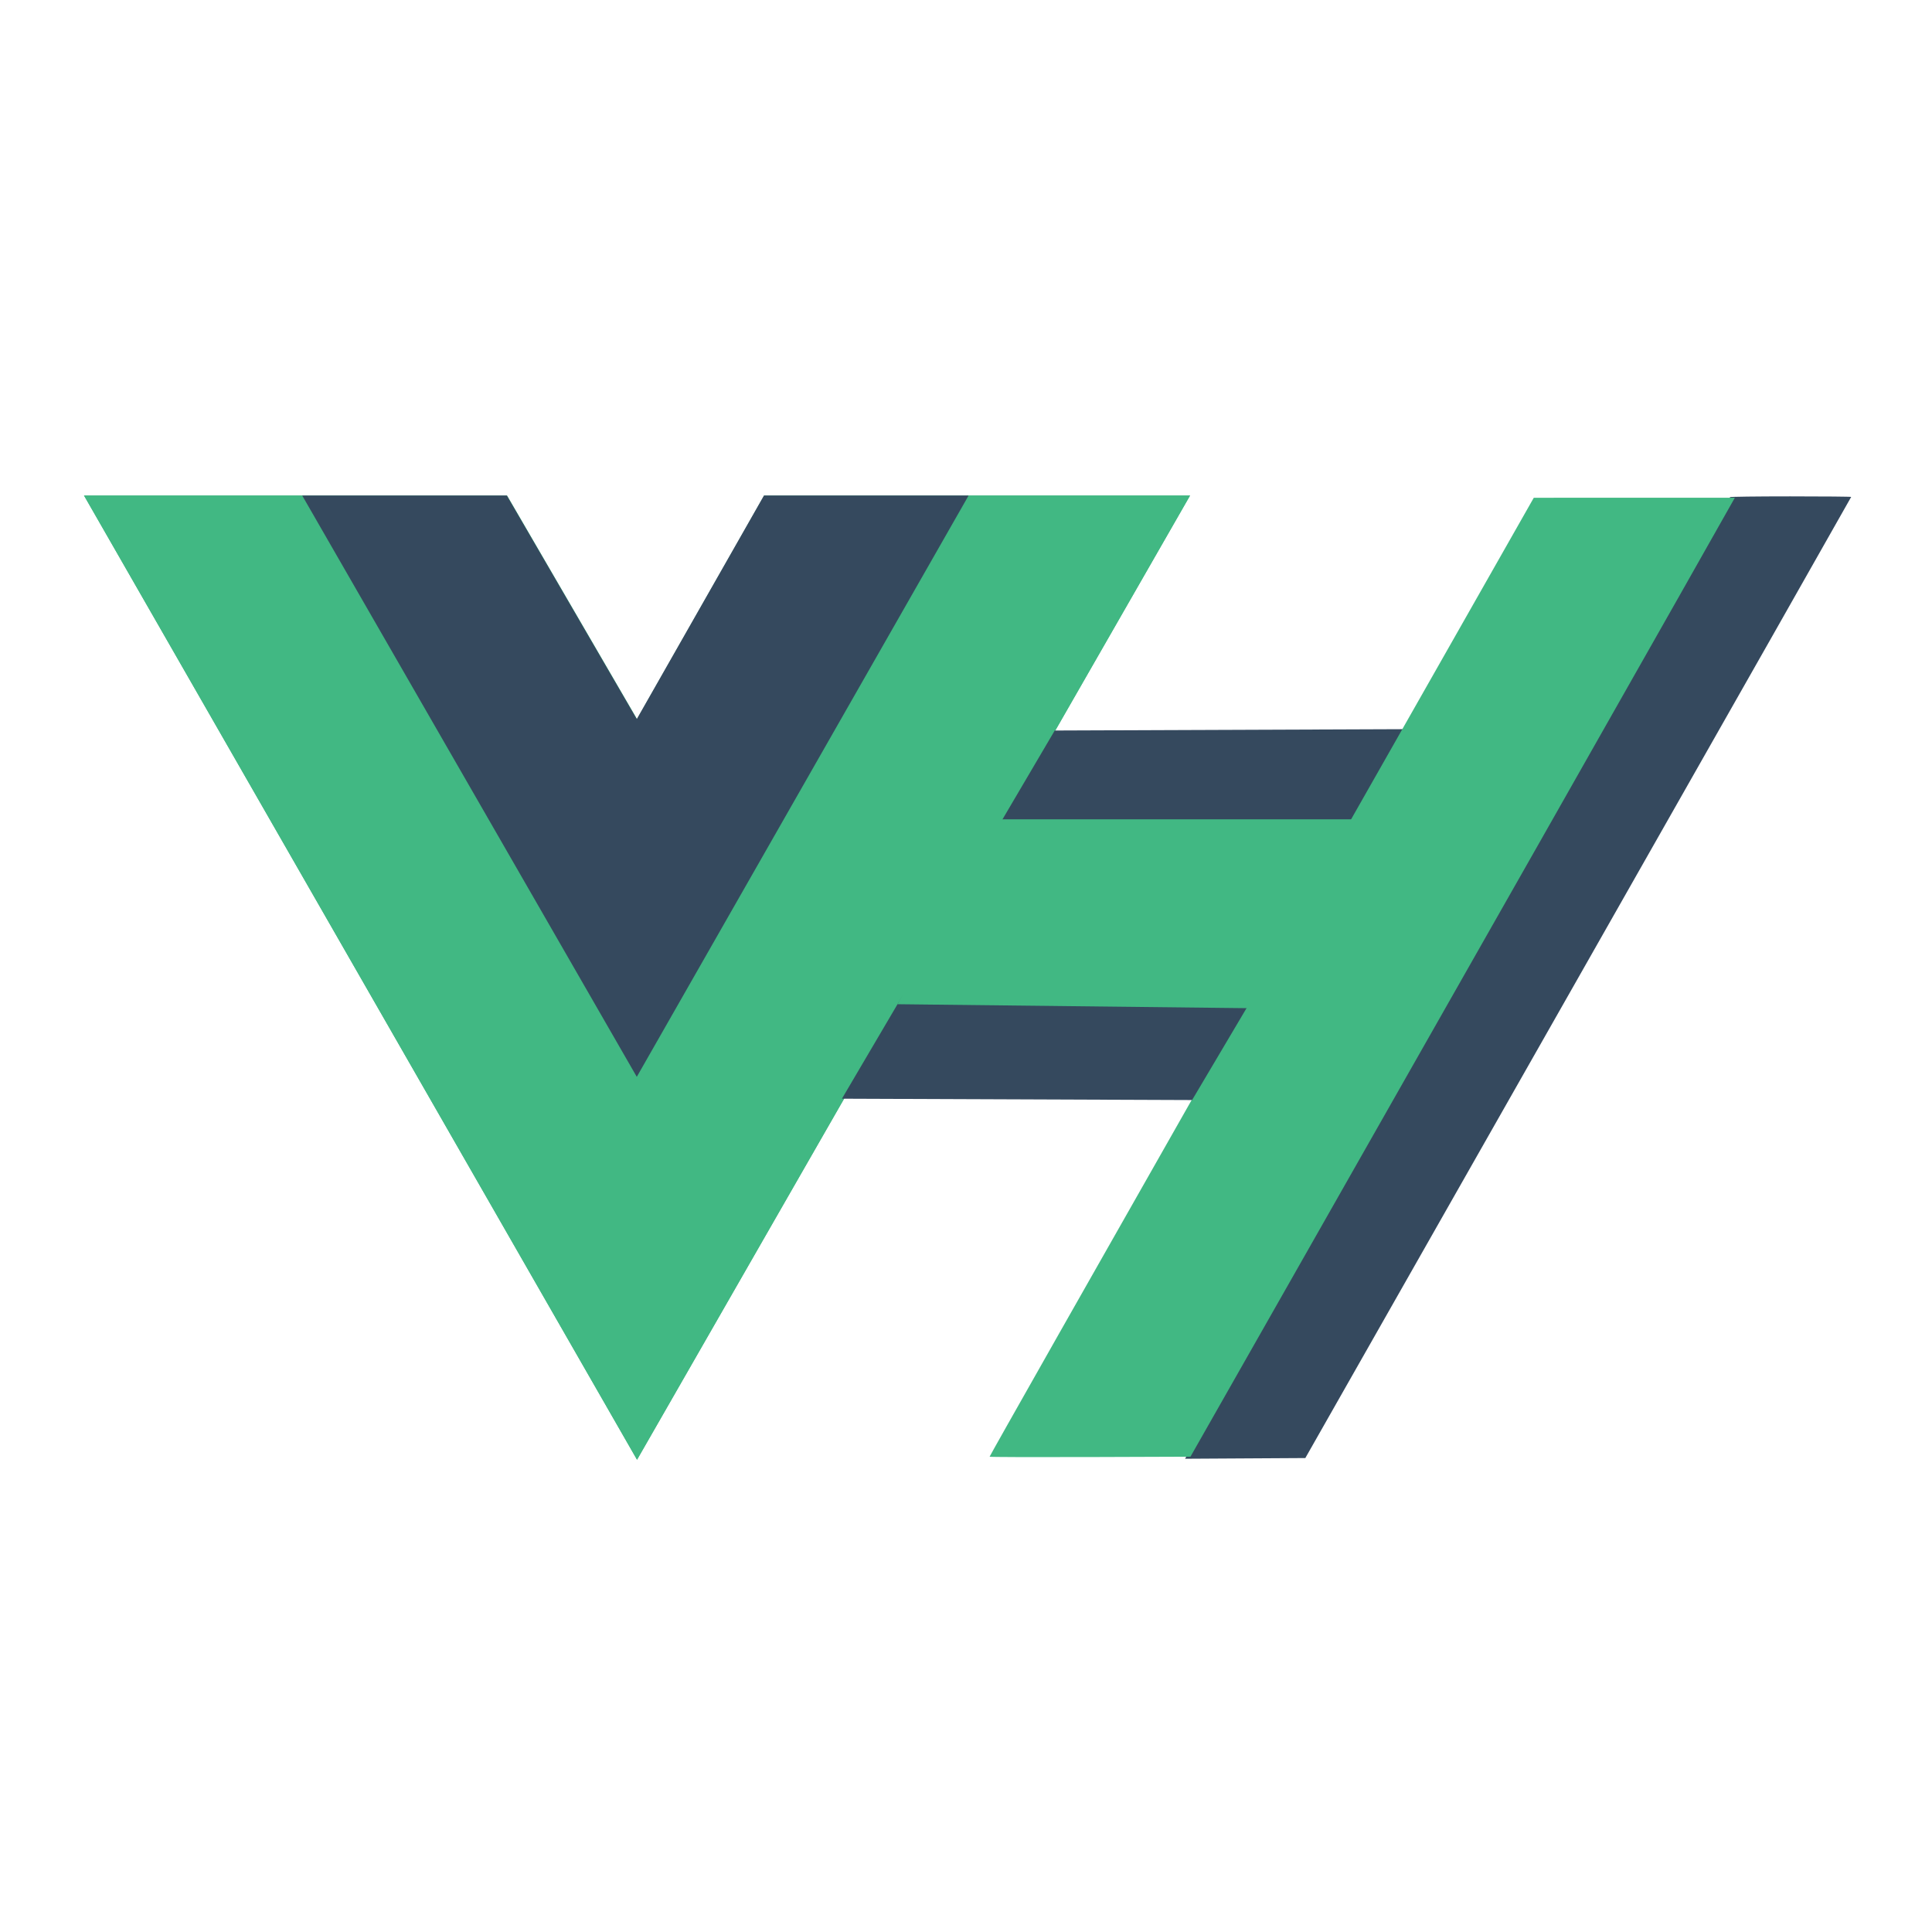
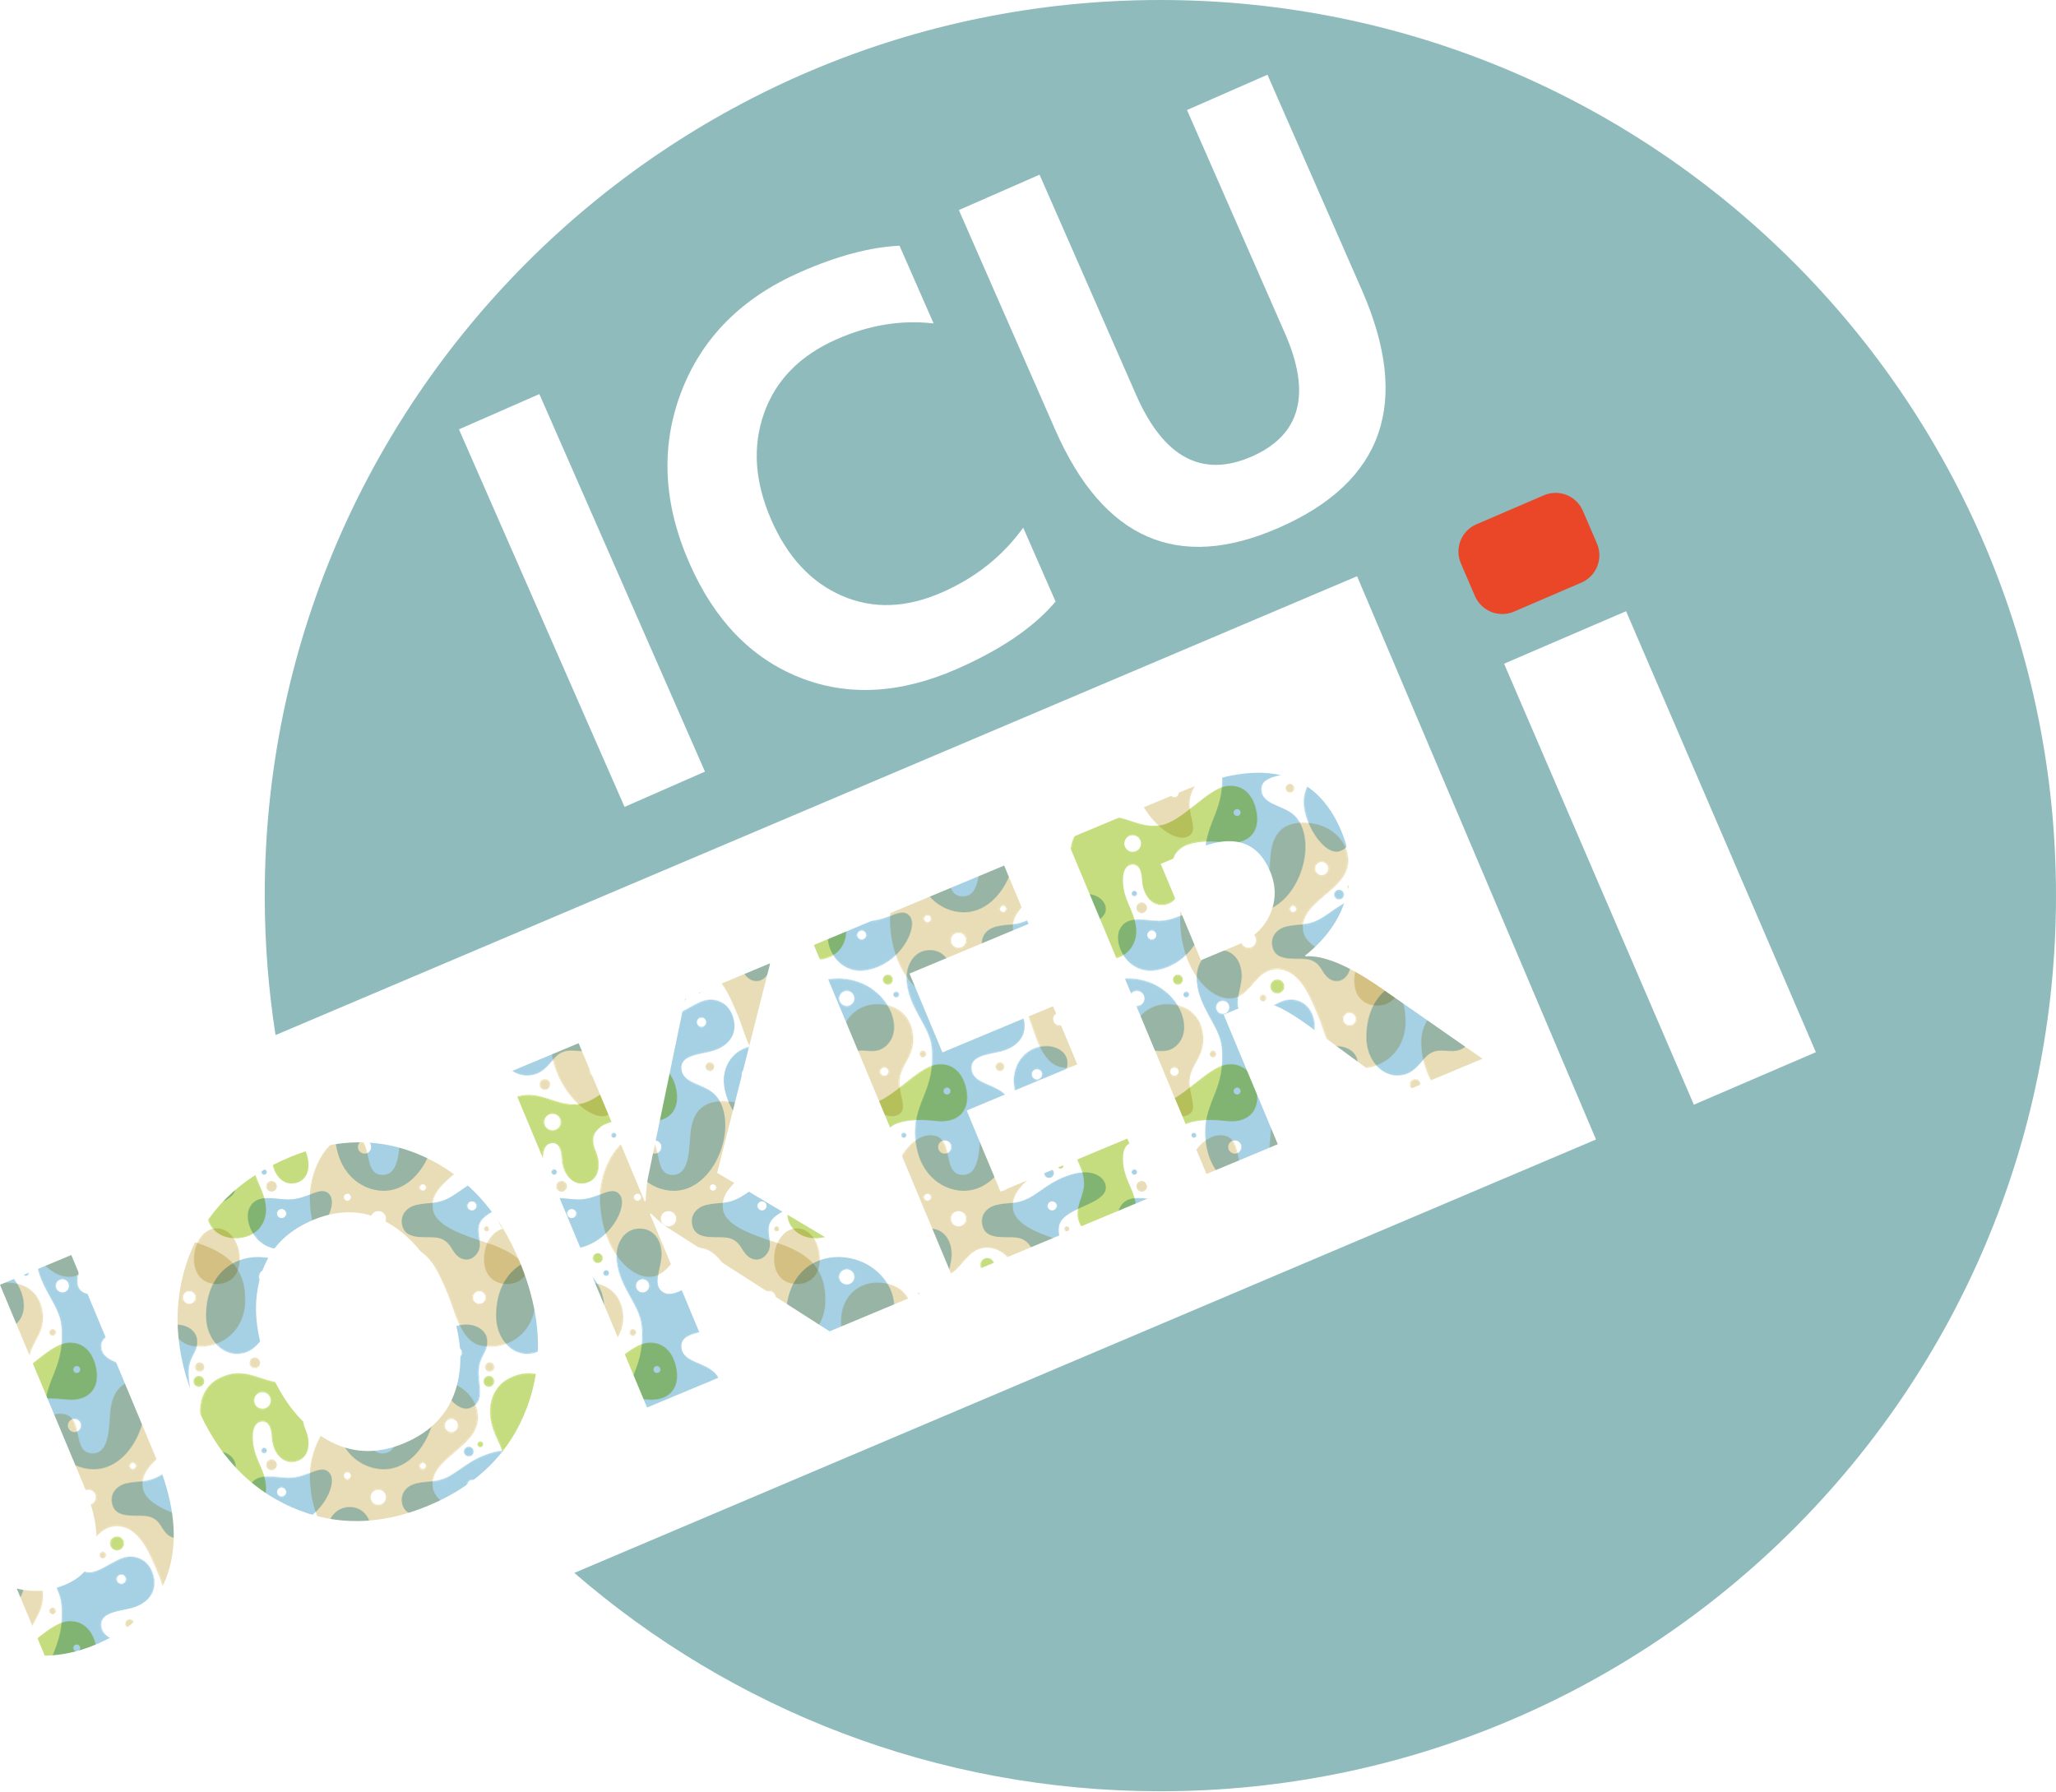
- <svg xmlns="http://www.w3.org/2000/svg" width="1200" height="1200" class="icon" viewBox="0 0 3280.944 2800">
-   <path fill="#41b883" d="M1645.332 601.004h375.675L1081.82 2238.478 142.636 601.004h718.477l220.708 379.704 216.013-379.704z" />
-   <path fill="#41b883" d="M142.636 601.004l939.185 1637.474 939.186-1637.474h-375.675l-563.51 982.484-568.208-982.484z" />
-   <path fill="#35495e" d="M513.188 601.004l568.207 987.23 563.511-987.23h-347.498l-216.013 379.704-220.708-379.704zM1607.792 1311.83l594.678 2.293 187.353-316.325-598.662 2.292zM2198.506 1909.57C2867.436 732.7 2939.502 605.426 2937.874 603.78c-.715-.723 45.303-1.314 102.262-1.314s103.562.428 103.562.951c0 .523-208.57 367.978-463.491 816.567L2216.715 2235.6l-102.1.596-102.102.596z" />
-   <path fill="#41b883" d="M1680.563 2233.328c0-1.34 168.208-298.145 440.375-777.048a4135645.775 4135645.775 0 00337.619-594.19l146.13-257.25 170.746-.04 170.747-.04-5.536 9.741c-3.044 5.358-43.727 77.302-90.407 159.875-85.356 150.992-337.562 595.163-656.602 1156.373l-172 302.559-170.536.588c-93.795.322-170.536.069-170.536-.567z" />
-   <path fill="#35495e" d="M1429.783 1625.351l594.679 2.292 187.353-316.324-598.662 2.292z" />
-   <path fill="#41b883" d="M1524.207 1464.903l608.285 6.877 173.746-320.909h-619.072z" />
+ <svg xmlns="http://www.w3.org/2000/svg" id="_层_1" viewBox="0 0 1021.54 890">
+   <defs>
+     <style>.cls-1,.cls-2,.cls-3{mix-blend-mode:multiply;}.cls-1,.cls-4{fill:#e9ddb7;}.cls-5,.cls-3{fill:#a6d0e4;}.cls-6{opacity:.7;}.cls-2,.cls-7{fill:#c6dd7f;}.cls-8{fill:#5f9ea0;}.cls-9{fill:none;}.cls-10{fill:#e94728;}.cls-11{fill:url(#_白花);}</style>
+     <pattern id="_白花" x="0" y="0" width="144.13" height="138.36" patternTransform="translate(-178.46 -155)" patternUnits="userSpaceOnUse" viewBox="0 0 144.13 138.36">
+       <g>
+         <rect class="cls-9" x="0" width="144.13" height="138.36" />
+         <path class="cls-2" d="M211.07,158.52c-11.76-1.38-19.37,.35-22.65,3.11-3.02,2.54-4.95,5.41-2.25,11.93,2.94,7.09,1.53,14.73-5.54,15.91-6.22,1.04-10.89-4.84-11.24-12.28-.24-5.18-1.9-8.3-5.53-7.61-3.63,.69-4.63,5.9-3.63,11.76,1.38,8.13,5.54,11.76,6.23,20.23,.49,6.05-2.94,13.66-12.45,15.04-9.3,1.35-15.91-4.32-16.6-10.55-.73-6.59,3.63-10.89,3.11-17.64-.52-6.75-4.01-10.17-5.88-17.29-2.77-10.55,1.21-19.02,7.78-22.65,14.75-8.15,22.83,3.64,35.97,1.56,10.9-1.73,23.35-18.16,33.03-19.54,8.23-1.17,13.83,4.67,15.04,14.01,1.21,9.34-4.74,15.26-15.39,14.01Zm-42.2,.52c0-2.29-1.86-4.15-4.15-4.15s-4.15,1.86-4.15,4.15,1.86,4.15,4.15,4.15,4.15-1.86,4.15-4.15Zm49.46-15.39c0-.96-.78-1.73-1.73-1.73s-1.73,.77-1.73,1.73,.77,1.73,1.73,1.73,1.73-.77,1.73-1.73Z" />
+         <g>
+           <path class="cls-1" d="M48.83,139.33c0,7.17,4.59,13.81-1,16.33-8.5,3.83-28-14.33-28-36.17,0-12,8.67-19,17.83-19,12.33,0,18,8.17,18,17.5s-6.83,13.14-6.83,21.33Zm-5.41-5.37c0-1.15-.93-2.08-2.07-2.08s-2.08,.93-2.08,2.08,.93,2.08,2.08,2.08,2.07-.93,2.07-2.08Z" />
+           <path class="cls-3" d="M123.53,162.83c-7.87,2.74-19.44-15.3-17.67-27.02,1.24-8.23,7.12-13.19,13.09-14.22,7.53-1.3,12.9,2.6,13.3,7.24,.55,6.31-3.63,7.52-4.22,14.96-.56,7.13,3.69,16.19-4.49,19.03Zm-3.79-27.51c0-1.43-1.16-2.59-2.59-2.59s-2.59,1.16-2.59,2.59,1.16,2.59,2.59,2.59,2.59-1.16,2.59-2.59Z" />
+           <path class="cls-1" d="M19.39,140.36c0,1.43-1.16,2.59-2.59,2.59s-2.59-1.16-2.59-2.59,1.16-2.59,2.59-2.59,2.59,1.16,2.59,2.59Z" />
+           <path class="cls-3" d="M84.61,132.64c.74,8.1,12.67,7.02,17.9,14.21,10.52,14.47-1.22,46.37-21.63,46.37-11.74,0-24.22-9.72-24.22-29.22,0-15.83,10.17-21.5,8.25-42.17-1.01-10.83-12.5-20.34-12.5-34.75,0-5.92,3.59-13.45,11.55-13.45,7.05,0,10.82,5.95,10.82,12.9s-5.38,15.74,1.37,19.05c5.24,2.57,13.21-4.77,19.5-6.75,5.19-1.64,12.39,.22,14.75,8.5,2.53,8.88-3.25,14.75-11.59,16.69-6.32,1.48-14.8,2.17-14.21,8.61Zm-15.98-30.56c0-1.82-1.47-3.29-3.29-3.29s-3.29,1.47-3.29,3.29,1.47,3.29,3.29,3.29,3.29-1.47,3.29-3.29Zm25.98,9.7c1.29,0,2.33-1.04,2.33-2.33s-1.04-2.33-2.33-2.33-2.33,1.04-2.33,2.33,1.04,2.33,2.33,2.33Zm-19.98,59.67c0-1.82-1.47-3.29-3.29-3.29s-3.29,1.47-3.29,3.29,1.47,3.29,3.29,3.29,3.29-1.47,3.29-3.29Z" />
+           <path class="cls-2" d="M66.94,158.52c-11.76-1.38-19.37,.35-22.65,3.11-3.02,2.54-4.95,5.41-2.25,11.93,2.94,7.09,1.53,14.73-5.54,15.91-6.22,1.04-10.89-4.84-11.24-12.28-.24-5.18-1.9-8.3-5.53-7.61-3.63,.69-4.63,5.9-3.63,11.76,1.38,8.13,5.54,11.76,6.23,20.23,.49,6.05-2.94,13.66-12.45,15.04-9.3,1.35-15.91-4.32-16.6-10.55-.73-6.59,3.63-10.89,3.11-17.64-.52-6.75-4.01-10.17-5.88-17.29-2.77-10.55,1.21-19.02,7.78-22.65,14.75-8.15,22.83,3.64,35.97,1.56,10.9-1.73,23.35-18.16,33.03-19.54,8.23-1.17,13.83,4.67,15.04,14.01,1.21,9.34-4.74,15.26-15.39,14.01Zm-42.2,.52c0-2.29-1.86-4.15-4.15-4.15s-4.15,1.86-4.15,4.15,1.86,4.15,4.15,4.15,4.15-1.86,4.15-4.15Zm49.46-15.39c0-.96-.78-1.73-1.73-1.73s-1.73,.77-1.73,1.73,.77,1.73,1.73,1.73,1.73-.77,1.73-1.73Z" />
+         </g>
+         <g>
+           <path class="cls-3" d="M190.32,111.99c0,6.23-4.15,10.72-8.65,11.59-4.5,.87-8.32-1.28-12.97,1.21-4.84,2.59-7.09,11.07-16.78,11.07-7.96,0-15.22-7.96-15.22-18.85,0-20.23,13.14-29.23,25.59-29.23,16.6,0,28.02,12.62,28.02,24.21Zm-19.71-14.35c0-2.1-1.7-3.8-3.8-3.8s-3.8,1.7-3.8,3.8,1.7,3.8,3.8,3.8,3.8-1.7,3.8-3.8Z" />
+           <path class="cls-2" d="M211.07,20.16c-11.76-1.38-19.37,.35-22.65,3.11-3.02,2.54-4.95,5.41-2.25,11.93,2.94,7.09,1.53,14.73-5.54,15.91-6.22,1.04-10.89-4.84-11.24-12.28-.24-5.18-1.9-8.3-5.53-7.61-3.63,.69-4.63,5.9-3.63,11.76,1.38,8.13,5.54,11.76,6.23,20.23,.49,6.05-2.94,13.66-12.45,15.04-9.3,1.35-15.91-4.32-16.6-10.55-.73-6.59,3.63-10.89,3.11-17.64-.52-6.75-4.01-10.17-5.88-17.29-2.77-10.55,1.21-19.02,7.78-22.65,14.75-8.15,22.83,3.64,35.97,1.56,10.9-1.73,23.35-18.16,33.03-19.54,8.23-1.17,13.83,4.67,15.04,14.01,1.21,9.34-4.74,15.26-15.39,14.01Zm-42.2,.52c0-2.29-1.86-4.15-4.15-4.15s-4.15,1.86-4.15,4.15,1.86,4.15,4.15,4.15,4.15-1.86,4.15-4.15Zm49.46-15.39c0-.96-.78-1.73-1.73-1.73s-1.73,.77-1.73,1.73,.77,1.73,1.73,1.73,1.73-.77,1.73-1.73Z" />
+         </g>
+         <g>
+           <path class="cls-3" d="M31.83,83.64c-13.96,1.99-21.17-13.33-17.67-20.33,3.67-7.33,12.12-4.17,19.5-4.17,9.67,0,16.37-7.57,20.42-2.25,4.25,5.58-5.01,24.29-22.25,26.75Zm.52-17.48c0-1.24-1.01-2.25-2.25-2.25s-2.25,1.01-2.25,2.25,1.01,2.25,2.25,2.25,2.25-1.01,2.25-2.25Z" />
+           <path class="cls-1" d="M48.83,.97c0,7.17,4.59,13.81-1,16.33-8.5,3.83-28-14.33-28-36.17,0-12,8.67-19,17.83-19,12.33,0,18,8.17,18,17.5S48.83-7.22,48.83,.97Zm-5.41-5.37c0-1.15-.93-2.08-2.07-2.08s-2.08,.93-2.08,2.08,.93,2.08,2.08,2.08,2.07-.93,2.07-2.08Z" />
+           <path class="cls-3" d="M46.19,111.99c0,6.23-4.15,10.72-8.65,11.59-4.5,.87-8.32-1.28-12.97,1.21-4.84,2.59-7.09,11.07-16.78,11.07-7.96,0-15.22-7.96-15.22-18.85,0-20.23,13.14-29.23,25.59-29.23,16.6,0,28.02,12.62,28.02,24.21Zm-19.71-14.35c0-2.1-1.7-3.8-3.8-3.8s-3.8,1.7-3.8,3.8,1.7,3.8,3.8,3.8,3.8-1.7,3.8-3.8Z" />
+           <path class="cls-2" d="M45.5,88.3c0,1.34-1.08,2.42-2.42,2.42s-2.42-1.08-2.42-2.42,1.08-2.42,2.42-2.42,2.42,1.08,2.42,2.42Z" />
+           <path class="cls-3" d="M129.2,69.79c-3.19,4.68,1.04,10.72-1.38,15.22-2.42,4.5-6.74,5.02-9.86,2.6-3.63-2.83-3.41-6.64-8.3-8.82-5.53-2.46-17.98,2.25-19.71-7.26-.87-4.81,2.37-8.57,7.26-9.68,6.05-1.38,9.35-.18,15.39-3.11,6.05-2.94,11.24-8.99,22.14-12.11,10.41-2.97,16.07,1.56,16.6,5.88,1.04,8.47-17.13,9.95-22.14,17.29Zm-2.25-7.44c0-1.24-1.01-2.25-2.25-2.25s-2.25,1.01-2.25,2.25,1.01,2.25,2.25,2.25,2.25-1.01,2.25-2.25Z" />
+           <path class="cls-1" d="M156.17,108.97c0,17.17-14.5,25.5-27,22.83-10.26-2.19-12.83-17.33-16.67-26.17-3.71-8.56-8.83-22.5-20.17-22.5s-12.83,14.5-23.67,14.5-24.5-15.67-24.5-39.67c0-14.67,9.8-31.46,20.83-30.67,11.67,.83,4.5,19.67,15.33,19.67,9.5,0,7.86-16.26,9.17-23.33,1.67-9,6.83-14.17,18.5-13.17,14.44,1.24,22.33,13.5,18.87,23.34-4.03,11.45-23.87,17.32-21.54,30.49,1.35,7.59,13,12,26,16.17,14.53,4.66,24.83,11.33,24.83,28.5ZM111.21,33.13c0,1.82,1.47,3.29,3.29,3.29s3.29-1.47,3.29-3.29-1.47-3.29-3.29-3.29-3.29,1.47-3.29,3.29Zm-46.69,24.9c0-.96-.77-1.73-1.73-1.73s-1.73,.78-1.73,1.73,.78,1.73,1.73,1.73,1.73-.77,1.73-1.73Zm17.47,10.72c0-2.1-1.7-3.8-3.8-3.8s-3.8,1.7-3.8,3.8,1.71,3.8,3.8,3.8,3.8-1.7,3.8-3.8Zm19.89-15.56c0-.86-.7-1.56-1.56-1.56s-1.56,.7-1.56,1.56,.7,1.56,1.56,1.56,1.56-.7,1.56-1.56Zm29.64,54.69c0-1.75-1.42-3.17-3.17-3.17s-3.17,1.42-3.17,3.17,1.42,3.17,3.17,3.17,3.17-1.42,3.17-3.17Z" />
+           <path class="cls-3" d="M123.53,24.47c-7.87,2.74-19.44-15.3-17.67-27.02,1.24-8.23,7.12-13.19,13.09-14.22,7.53-1.3,12.9,2.6,13.3,7.24,.55,6.31-3.63,7.52-4.22,14.96-.56,7.13,3.69,16.19-4.49,19.03Zm-3.79-27.51c0-1.43-1.16-2.59-2.59-2.59s-2.59,1.16-2.59,2.59,1.16,2.59,2.59,2.59,2.59-1.16,2.59-2.59Z" />
+           <path class="cls-1" d="M19.39,2c0,1.43-1.16,2.59-2.59,2.59s-2.59-1.16-2.59-2.59,1.16-2.59,2.59-2.59,2.59,1.16,2.59,2.59Z" />
+           <path class="cls-1" d="M153.38,88.74c0-8.41-5.08-15.23-11.34-15.23s-11.34,6.82-11.34,15.23,5.08,12.44,11.34,12.44,11.34-4.03,11.34-12.44Z" />
+           <path class="cls-3" d="M84.61-5.72c.74,8.1,12.67,7.02,17.9,14.21,10.52,14.47-1.22,46.37-21.63,46.37-11.74,0-24.22-9.72-24.22-29.22,0-15.83,10.17-21.5,8.25-42.17-1.01-10.83-12.5-20.34-12.5-34.75,0-5.92,3.59-13.45,11.55-13.45,7.05,0,10.82,5.95,10.82,12.9s-5.38,15.74,1.37,19.05c5.24,2.57,13.21-4.77,19.5-6.75,5.19-1.64,12.39,.22,14.75,8.5,2.53,8.88-3.25,14.75-11.59,16.69-6.32,1.48-14.8,2.17-14.21,8.61Zm-15.98-30.56c0-1.82-1.47-3.29-3.29-3.29s-3.29,1.47-3.29,3.29,1.47,3.29,3.29,3.29,3.29-1.47,3.29-3.29Zm25.98,9.7c1.29,0,2.33-1.04,2.33-2.33s-1.04-2.33-2.33-2.33-2.33,1.04-2.33,2.33,1.04,2.33,2.33,2.33Zm-19.98,59.67c0-1.82-1.47-3.29-3.29-3.29s-3.29,1.47-3.29,3.29,1.47,3.29,3.29,3.29,3.29-1.47,3.29-3.29Z" />
+           <path class="cls-2" d="M66.94,20.16c-11.76-1.38-19.37,.35-22.65,3.11-3.02,2.54-4.95,5.41-2.25,11.93,2.94,7.09,1.53,14.73-5.54,15.91-6.22,1.04-10.89-4.84-11.24-12.28-.24-5.18-1.9-8.3-5.53-7.61-3.63,.69-4.63,5.9-3.63,11.76,1.38,8.13,5.54,11.76,6.23,20.23,.49,6.05-2.94,13.66-12.45,15.04-9.3,1.35-15.91-4.32-16.6-10.55-.73-6.59,3.63-10.89,3.11-17.64-.52-6.75-4.01-10.17-5.88-17.29-2.77-10.55,1.21-19.02,7.78-22.65,14.75-8.15,22.83,3.64,35.97,1.56,10.9-1.73,23.35-18.16,33.03-19.54,8.23-1.17,13.83,4.67,15.04,14.01,1.21,9.34-4.74,15.26-15.39,14.01Zm-42.2,.52c0-2.29-1.86-4.15-4.15-4.15s-4.15,1.86-4.15,4.15,1.86,4.15,4.15,4.15,4.15-1.86,4.15-4.15ZM74.21,5.29c0-.96-.78-1.73-1.73-1.73s-1.73,.77-1.73,1.73,.77,1.73,1.73,1.73,1.73-.77,1.73-1.73Z" />
+           <path class="cls-2" d="M130.24,42.47c0,.76-.62,1.38-1.38,1.38s-1.38-.62-1.38-1.38,.62-1.38,1.38-1.38,1.38,.62,1.38,1.38Z" />
+           <path class="cls-4" d="M135.77,4.08c0,1.24-1.01,2.25-2.25,2.25s-2.25-1.01-2.25-2.25,1.01-2.25,2.25-2.25,2.25,1.01,2.25,2.25Z" />
+           <path class="cls-5" d="M52.24,27.25c0,.67-.54,1.21-1.21,1.21s-1.21-.54-1.21-1.21,.54-1.21,1.21-1.21,1.21,.54,1.21,1.21Z" />
+           <path class="cls-5" d="M48.61,95.73c0,.76-.62,1.38-1.38,1.38s-1.38-.62-1.38-1.38,.62-1.38,1.38-1.38,1.38,.62,1.38,1.38Z" />
+           <path class="cls-1" d="M133.18,73.77c0,.67-.54,1.21-1.21,1.21s-1.21-.54-1.21-1.21,.54-1.21,1.21-1.21,1.21,.54,1.21,1.21Z" />
+           <path class="cls-7" d="M95.89,91.69c0,1.88-1.53,3.41-3.41,3.41s-3.41-1.53-3.41-3.41,1.53-3.41,3.41-3.41,3.41,1.53,3.41,3.41Z" />
+           <path class="cls-1" d="M100.87,131.55c0,1.16-.94,2.1-2.1,2.1s-2.1-.94-2.1-2.1,.94-2.1,2.1-2.1,2.1,.94,2.1,2.1Z" />
+           <path class="cls-1" d="M62.07,125.25c0,.87-.7,1.57-1.57,1.57s-1.57-.7-1.57-1.57,.71-1.57,1.57-1.57,1.57,.71,1.57,1.57Z" />
+           <circle class="cls-7" cx="133.12" cy="11.21" r="2.62" />
+           <circle class="cls-3" cx="123.15" cy="46.07" r="2.36" />
+           <path class="cls-4" d="M27.72,52.63c0,1.45-1.17,2.62-2.62,2.62s-2.62-1.17-2.62-2.62,1.17-2.62,2.62-2.62,2.62,1.17,2.62,2.62Z" />
+           <path class="cls-3" d="M22.74,45.55c0,.72-.59,1.31-1.31,1.31s-1.31-.59-1.31-1.31,.59-1.31,1.31-1.31,1.31,.59,1.31,1.31Z" />
+           <path class="cls-1" d="M86.98,97.46c0,.87-.71,1.57-1.57,1.57s-1.57-.7-1.57-1.57,.7-1.57,1.57-1.57,1.57,.71,1.57,1.57Z" />
+         </g>
+         <g>
+           <path class="cls-3" d="M-14.93,69.79c-3.19,4.68,1.04,10.72-1.38,15.22-2.42,4.5-6.74,5.02-9.86,2.6-3.63-2.83-3.41-6.64-8.3-8.82-5.53-2.46-17.98,2.25-19.71-7.26-.88-4.81,2.38-8.57,7.26-9.68,6.05-1.38,9.35-.18,15.39-3.11,6.05-2.94,11.24-8.99,22.14-12.11,10.41-2.97,16.07,1.56,16.6,5.88,1.04,8.47-17.13,9.95-22.14,17.29Zm-2.25-7.44c0-1.24-1.01-2.25-2.25-2.25s-2.25,1.01-2.25,2.25,1.01,2.25,2.25,2.25,2.25-1.01,2.25-2.25Z" />
+           <path class="cls-1" d="M12.04,108.97c0,17.17-14.5,25.5-27,22.83-10.26-2.19-12.83-17.33-16.67-26.17-3.71-8.56-8.83-22.5-20.17-22.5s-12.83,14.5-23.67,14.5-24.5-15.67-24.5-39.67c0-14.67,9.8-31.46,20.83-30.67,11.67,.83,4.5,19.67,15.33,19.67,9.5,0,7.86-16.26,9.17-23.33,1.67-9,6.83-14.17,18.5-13.17,14.44,1.24,22.33,13.5,18.87,23.34-4.03,11.45-23.87,17.32-21.54,30.49,1.35,7.59,13,12,26,16.17,14.53,4.66,24.83,11.33,24.83,28.5ZM-32.91,33.13c0,1.82,1.47,3.29,3.29,3.29s3.29-1.47,3.29-3.29-1.47-3.29-3.29-3.29-3.29,1.47-3.29,3.29Zm-46.69,24.9c0-.96-.77-1.73-1.73-1.73s-1.73,.78-1.73,1.73,.78,1.73,1.73,1.73,1.73-.77,1.73-1.73Zm17.47,10.72c0-2.1-1.7-3.8-3.8-3.8s-3.8,1.7-3.8,3.8,1.71,3.8,3.8,3.8,3.8-1.7,3.8-3.8Zm19.89-15.56c0-.86-.7-1.56-1.56-1.56s-1.56,.7-1.56,1.56,.7,1.56,1.56,1.56,1.56-.7,1.56-1.56ZM-12.61,107.88c0-1.75-1.42-3.17-3.17-3.17s-3.17,1.42-3.17,3.17,1.42,3.17,3.17,3.17,3.17-1.42,3.17-3.17Z" />
+           <path class="cls-1" d="M9.26,88.74c0-8.41-5.08-15.23-11.34-15.23s-11.34,6.82-11.34,15.23,5.08,12.44,11.34,12.44,11.34-4.03,11.34-12.44Z" />
+         </g>
+       </g>
+     </pattern>
+   </defs>
+   <g>
+     <path class="cls-11" d="M77.57,724.55c9.17,21.96,11.14,40.93,5.92,56.89-5.23,15.96-17.28,27.88-36.17,35.77-8.37,3.5-16.73,5.3-25.08,5.43l-13.93-33.38c8.09,2.08,16.08,1.48,23.95-1.81,17.03-7.11,20.15-23.58,9.37-49.41L0,638.35l35.42-14.78,42.16,100.99Z" />
+     <path class="cls-11" d="M97.43,697.86c-10.87-26.04-12.12-50.41-3.74-73.11,8.38-22.69,25.05-39.25,50.02-49.68,23.75-9.92,46.17-9.99,67.26-.23,21.09,9.77,36.82,27.06,47.18,51.88,10.81,25.9,12.06,50.06,3.73,72.48-8.33,22.42-24.69,38.72-49.08,48.91-23.82,9.95-46.44,10.21-67.85,.79-21.41-9.42-37.25-26.43-47.52-51.05Zm36.43-17.48c6.75,16.17,16.17,27.76,28.25,34.77,12.08,7.01,24.92,7.68,38.52,2,13.88-5.79,22.63-15.22,26.25-28.29,3.62-13.06,1.96-27.89-4.96-44.49-7.23-17.31-16.7-29.43-28.4-36.35-11.71-6.92-24.4-7.52-38.06-1.82-13.88,5.79-22.66,15.51-26.33,29.14-3.68,13.63-2.09,28.64,4.74,45.03Z" />
+     <path class="cls-11" d="M457.03,642.76l-44.86,18.73-80.66-51.64c-2.06-1.32-4.74-3.61-8.03-6.86l-.54,.22,33.96,81.35-35.42,14.78-69.4-166.24,35.42-14.78,32.79,78.56,.54-.22c.14-4.09,.47-7.72,1-10.88l18.57-89.54,42.28-17.65-26.35,104.13,100.68,60.05Z" />
+     <path class="cls-11" d="M572.19,594.69l-98.41,41.08-69.4-166.24,94.55-39.47,12.1,28.98-59.13,24.69,16.35,39.17,54.95-22.94,12.05,28.87-54.95,22.94,16.8,40.25,63-26.3,12.1,28.98Z" />
+     <path class="cls-11" d="M736.6,526.05l-40.78,17.02-44.13-32.36c-9.1-6.7-15.9-10.63-20.41-11.77-4.51-1.14-8.7-.91-12.56,.71l-10.73,4.48,26.88,64.39-35.42,14.79-69.4-166.24,58.27-24.33c39.56-16.52,65.62-9.75,78.17,20.3,4.72,11.31,5.46,22.38,2.21,33.23-3.24,10.85-9.97,20.34-20.19,28.47l.18,.43c8.73-.62,20.73,4.28,36.01,14.71l51.9,36.18Zm-159.89-96.83l19.98,47.87,17.39-7.26c8.3-3.46,13.96-8.67,16.99-15.6,3.03-6.93,3.03-14.01,.02-21.24-6.27-15.02-18.39-18.79-36.35-11.29l-18.03,7.53Z" />
+   </g>
+   <g class="cls-6">
+     <path class="cls-8" d="M576.54,0C330.77,0,131.54,199.23,131.54,445c0,23.57,1.84,46.7,5.37,69.28l537.36-227.97,118.72,279.86-507.63,215.35c78.04,67.59,179.83,108.48,291.18,108.48,245.77,0,445-199.23,445-445S822.3,0,576.54,0ZM310.31,400.92l-82.28-187.59,39.96-17.53,82.28,187.59-39.96,17.53Zm165.17-68.55c-28.26,12.4-54.39,13.77-78.4,4.14-24.01-9.64-42.2-28.54-54.55-56.72-13-29.63-14.36-57.94-4.1-84.91,10.26-26.98,30.04-46.9,59.35-59.75,18.33-8.04,34.71-12.38,49.15-13.04l16.95,38.63c-15.93-1.87-31.94,.72-48,7.77-18.33,8.04-30.41,20.32-36.26,36.84-5.85,16.52-4.62,34.23,3.66,53.12,8.07,18.41,19.78,30.94,35.12,37.59,15.34,6.65,31.89,6.09,49.65-1.71,16.71-7.33,30.16-18.04,40.34-32.14l16.09,36.7c-10.71,12.69-27.04,23.84-49,33.48Zm159.98-70.17c-50.22,22.03-87.28,5.79-111.18-48.71l-47.86-109.12,40.09-17.58,47.96,109.36c13.7,31.24,32.87,41.47,57.49,30.67,24.22-10.62,29.73-30.99,16.52-61.11l-48.71-111.05,39.97-17.53,46.9,106.94c24.54,55.95,10.81,95.33-41.18,118.13Zm206.15,286.68l-94.3-219.11,60.62-26.09,94.3,219.11-60.62,26.09Z" />
+   </g>
+   <rect class="cls-10" x="726.66" y="251.42" width="66" height="47.22" rx="14.76" ry="14.76" transform="translate(-46.85 322.73) rotate(-23.29)" />
</svg>
